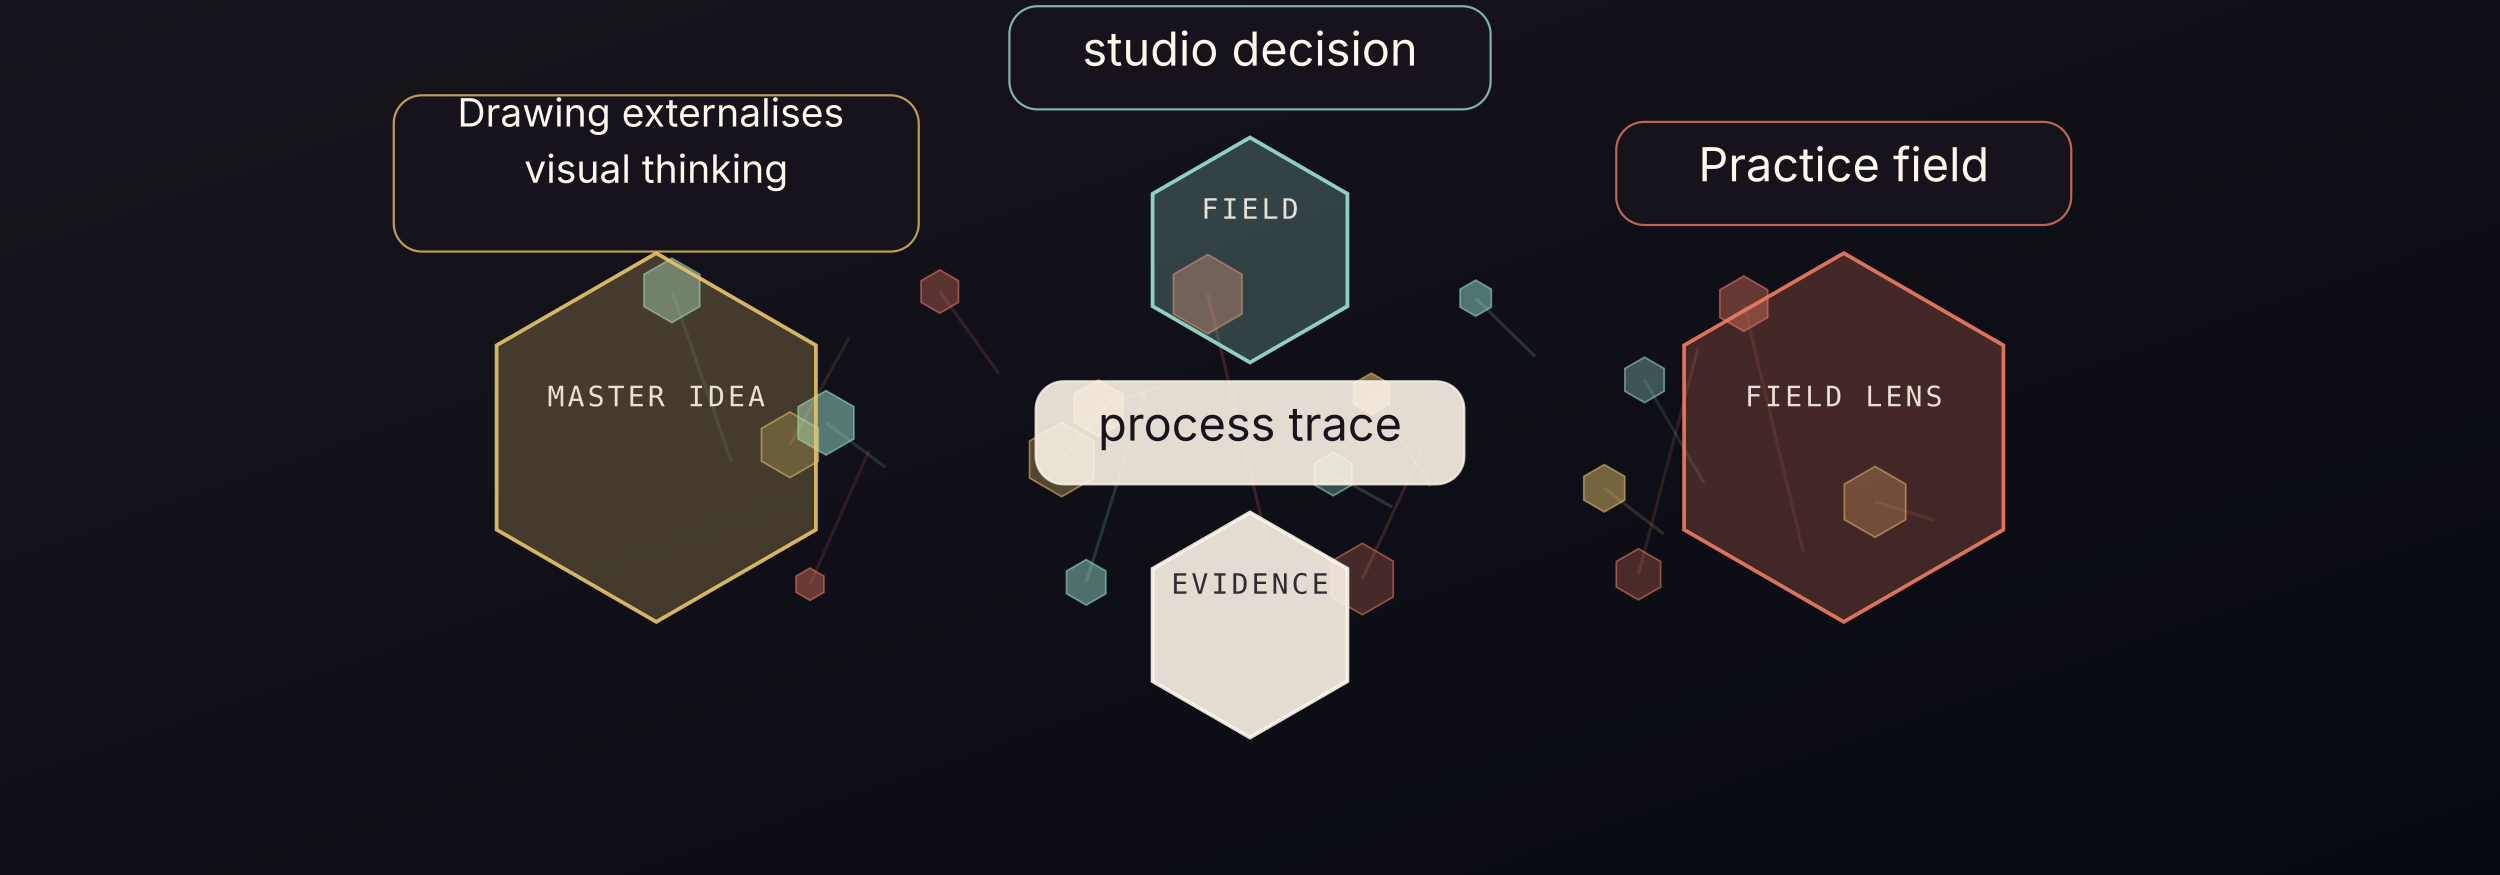
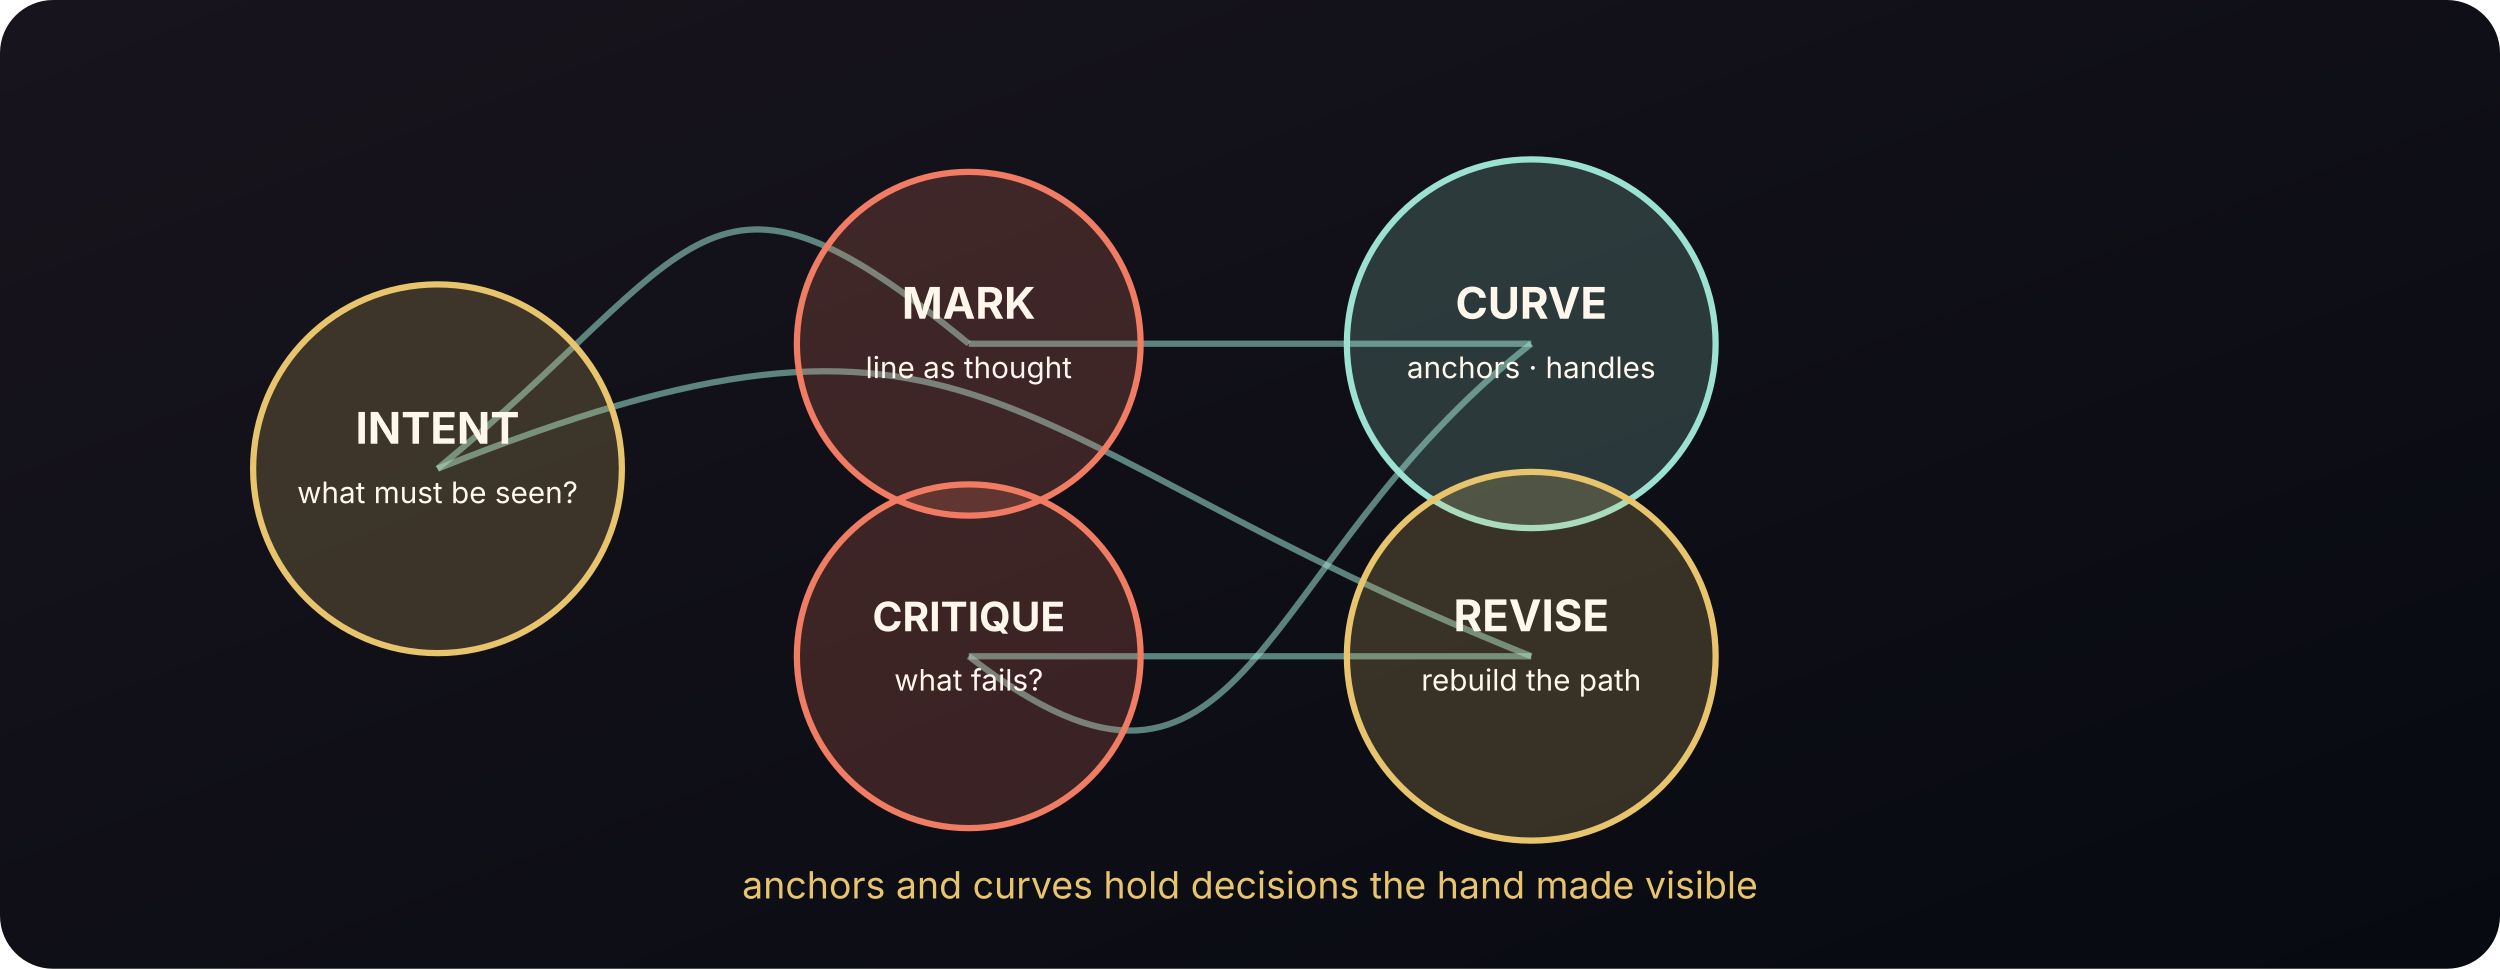
- <svg xmlns="http://www.w3.org/2000/svg" viewBox="0 0 1600 560" role="img" aria-labelledby="title-i-2-dibujo-2d-semantic desc-i-2-dibujo-2d-semantic">
+ <svg xmlns="http://www.w3.org/2000/svg" viewBox="0 0 1600 620" role="img" aria-labelledby="title-i-2-dibujo-2d-semantic desc-i-2-dibujo-2d-semantic">
  <defs>
    <linearGradient id="semantic-ground-i-2-dibujo-2d" x1="0" y1="0" x2="1" y2="1">
      <stop offset="0" stop-color="#18141D" />
      <stop offset="1" stop-color="#070A11" />
    </linearGradient>
  </defs>
-   <rect width="1600" height="560" fill="url(#semantic-ground-i-2-dibujo-2d)" />
-   <g aria-hidden="true">
-     <line x1="430.00" y1="185.87" x2="468.00" y2="295.43" stroke="#9BE2D1" stroke-opacity="0.100" stroke-width="2" />
-     <line x1="505.52" y1="284.67" x2="543.52" y2="216.02" stroke="#E8C56C" stroke-opacity="0.118" stroke-width="2" />
-     <line x1="518.39" y1="373.90" x2="556.39" y2="288.09" stroke="#F07C63" stroke-opacity="0.133" stroke-width="2" />
-     <line x1="528.65" y1="270.60" x2="566.65" y2="299.06" stroke="#9BE2D1" stroke-opacity="0.147" stroke-width="2" />
-     <line x1="601.46" y1="186.58" x2="639.46" y2="239.26" stroke="#F07C63" stroke-opacity="0.158" stroke-width="2" />
-     <line x1="679.47" y1="294.11" x2="717.47" y2="248.41" stroke="#E8C56C" stroke-opacity="0.166" stroke-width="2" />
-     <line x1="695.16" y1="372.71" x2="733.16" y2="250.80" stroke="#9BE2D1" stroke-opacity="0.173" stroke-width="2" />
-     <line x1="703.04" y1="261.21" x2="741.04" y2="248.01" stroke="#E8C56C" stroke-opacity="0.178" stroke-width="2" />
-     <line x1="772.94" y1="188.24" x2="810.94" y2="347.13" stroke="#F07C63" stroke-opacity="0.180" stroke-width="2" />
-     <line x1="853.21" y1="303.41" x2="891.21" y2="324.61" stroke="#9BE2D1" stroke-opacity="0.180" stroke-width="2" />
-     <line x1="871.90" y1="370.58" x2="909.90" y2="288.54" stroke="#F07C63" stroke-opacity="0.178" stroke-width="2" />
-     <line x1="877.66" y1="252.02" x2="915.66" y2="311.29" stroke="#E8C56C" stroke-opacity="0.173" stroke-width="2" />
-     <line x1="944.45" y1="190.83" x2="982.45" y2="228.16" stroke="#9BE2D1" stroke-opacity="0.166" stroke-width="2" />
-     <line x1="1026.72" y1="312.47" x2="1064.72" y2="341.75" stroke="#E8C56C" stroke-opacity="0.158" stroke-width="2" />
-     <line x1="1048.60" y1="367.54" x2="1086.60" y2="223.27" stroke="#F07C63" stroke-opacity="0.147" stroke-width="2" />
-     <line x1="1052.49" y1="243.12" x2="1090.49" y2="309.03" stroke="#9BE2D1" stroke-opacity="0.133" stroke-width="2" />
-     <line x1="1116.02" y1="194.32" x2="1154.02" y2="352.87" stroke="#F07C63" stroke-opacity="0.118" stroke-width="2" />
-     <line x1="1200.02" y1="321.20" x2="1238.02" y2="332.94" stroke="#E8C56C" stroke-opacity="0.100" stroke-width="2" />
+   <rect width="1600" height="620" rx="34" fill="url(#semantic-ground-i-2-dibujo-2d)" />
+   <g fill="none">
+     <path d="M280 300 C450 160 450 80 620 220" fill="none" stroke="#9BE2D1" stroke-width="4" stroke-opacity=".55" />
+     <path d="M620 220 C800 220 800 220 980 220" fill="none" stroke="#9BE2D1" stroke-width="4" stroke-opacity=".55" />
+     <path d="M980 220 C800 360 800 560 620 420" fill="none" stroke="#9BE2D1" stroke-width="4" stroke-opacity=".55" />
+     <path d="M620 420 C800 420 800 420 980 420" fill="none" stroke="#9BE2D1" stroke-width="4" stroke-opacity=".55" />
+     <path d="M980 420 C630 280 630 160 280 300" fill="none" stroke="#9BE2D1" stroke-width="4" stroke-opacity=".55" />
  </g>
-   <g aria-hidden="true">
-     <polygon points="447.84,196.17 430.00,206.47 412.16,196.17 412.16,175.57 430.00,165.27 447.84,175.57" fill="#9BE2D1" fill-opacity="0.435" stroke="#9BE2D1" stroke-opacity="0.55" stroke-width="1.1" />
-     <polygon points="523.70,295.17 505.52,305.66 487.34,295.17 487.34,274.18 505.52,263.68 523.70,274.18" fill="#E8C56C" fill-opacity="0.248" stroke="#E8C56C" stroke-opacity="0.55" stroke-width="1.1" />
-     <polygon points="527.33,379.06 518.39,384.22 509.45,379.06 509.45,368.74 518.39,363.57 527.33,368.74" fill="#F07C63" fill-opacity="0.394" stroke="#F07C63" stroke-opacity="0.55" stroke-width="1.1" />
-     <polygon points="546.50,280.90 528.65,291.21 510.80,280.90 510.80,260.29 528.65,249.99 546.50,260.29" fill="#9BE2D1" fill-opacity="0.494" stroke="#9BE2D1" stroke-opacity="0.55" stroke-width="1.1" />
-     <polygon points="613.42,193.48 601.46,200.38 589.50,193.48 589.50,179.67 601.46,172.77 613.42,179.67" fill="#F07C63" fill-opacity="0.323" stroke="#F07C63" stroke-opacity="0.55" stroke-width="1.1" />
-     <polygon points="700.03,305.98 679.47,317.85 658.91,305.98 658.91,282.24 679.47,270.37 700.03,282.24" fill="#E8C56C" fill-opacity="0.310" stroke="#E8C56C" stroke-opacity="0.55" stroke-width="1.1" />
-     <polygon points="707.76,379.99 695.16,387.26 682.56,379.99 682.56,365.44 695.16,358.16 707.76,365.44" fill="#9BE2D1" fill-opacity="0.457" stroke="#9BE2D1" stroke-opacity="0.55" stroke-width="1.1" />
-     <polygon points="718.65,270.22 703.04,279.23 687.44,270.22 687.44,252.21 703.04,243.20 718.65,252.21" fill="#E8C56C" fill-opacity="0.487" stroke="#E8C56C" stroke-opacity="0.55" stroke-width="1.1" />
-     <polygon points="794.90,200.91 772.94,213.59 750.98,200.91 750.98,175.56 772.94,162.88 794.90,175.56" fill="#F07C63" fill-opacity="0.387" stroke="#F07C63" stroke-opacity="0.55" stroke-width="1.1" />
-     <polygon points="865.20,310.34 853.21,317.26 841.21,310.34 841.21,296.49 853.21,289.56 865.20,296.49" fill="#9BE2D1" fill-opacity="0.302" stroke="#9BE2D1" stroke-opacity="0.55" stroke-width="1.1" />
-     <polygon points="891.68,382.01 871.90,393.43 852.12,382.01 852.12,359.16 871.90,347.74 891.68,359.16" fill="#F07C63" fill-opacity="0.253" stroke="#F07C63" stroke-opacity="0.55" stroke-width="1.1" />
-     <polygon points="889.10,258.63 877.66,265.23 866.22,258.63 866.22,245.42 877.66,238.81 889.10,245.42" fill="#E8C56C" fill-opacity="0.497" stroke="#E8C56C" stroke-opacity="0.55" stroke-width="1.1" />
-     <polygon points="954.44,196.60 944.45,202.36 934.46,196.60 934.46,185.06 944.45,179.29 954.44,185.06" fill="#9BE2D1" fill-opacity="0.473" stroke="#9BE2D1" stroke-opacity="0.55" stroke-width="1.1" />
-     <polygon points="1039.84,320.05 1026.72,327.62 1013.60,320.05 1013.60,304.89 1026.72,297.32 1039.84,304.89" fill="#E8C56C" fill-opacity="0.471" stroke="#E8C56C" stroke-opacity="0.55" stroke-width="1.1" />
-     <polygon points="1062.78,375.72 1048.60,383.91 1034.42,375.72 1034.42,359.35 1048.60,351.16 1062.78,359.35" fill="#F07C63" fill-opacity="0.266" stroke="#F07C63" stroke-opacity="0.55" stroke-width="1.1" />
-     <polygon points="1065.07,250.38 1052.49,257.65 1039.90,250.38 1039.90,235.85 1052.49,228.59 1065.07,235.85" fill="#9BE2D1" fill-opacity="0.334" stroke="#9BE2D1" stroke-opacity="0.55" stroke-width="1.1" />
-     <polygon points="1131.34,203.17 1116.02,212.01 1100.70,203.17 1100.70,185.48 1116.02,176.63 1131.34,185.48" fill="#F07C63" fill-opacity="0.385" stroke="#F07C63" stroke-opacity="0.55" stroke-width="1.1" />
-     <polygon points="1219.67,332.55 1200.02,343.89 1180.37,332.55 1180.37,309.85 1200.02,298.51 1219.67,309.85" fill="#E8C56C" fill-opacity="0.287" stroke="#E8C56C" stroke-opacity="0.55" stroke-width="1.1" />
-   </g>
-   <g transform="translate(420 280)">
-     <polygon points="102.19,59.00 0.00,118.00 -102.19,59.00 -102.19,-59.00 -0.00,-118.00 102.19,-59.00" fill="#E8C56C" fill-opacity="0.24" stroke="#E8C56C" stroke-opacity="0.9" stroke-width="2.4" />
-     <text x="0" y="-20" text-anchor="middle" fill="#FFF7EC" font-family="ui-monospace, SFMono-Regular, Menlo, monospace" font-size="18" font-weight="500" letter-spacing="2" opacity="0.88">MASTER IDEA</text>
-     <g class="semantic-callout semantic-callout--above">
-       <rect x="-168.00" y="-219.00" width="336.00" height="100.00" rx="18" fill="#18141D" fill-opacity="0.88" stroke="#E8C56C" stroke-opacity="0.78" stroke-width="1.4" />
-       <text text-anchor="middle" fill="#FFF7EC" font-family="Inter, ui-sans-serif, system-ui, sans-serif" font-size="25" font-weight="400">
-         <tspan x="0" y="-199">Drawing externalises</tspan>
-         <tspan x="0" y="-163">visual thinking</tspan>
-       </text>
+   <g font-family="Inter,Arial,sans-serif">
+     <g transform="translate(280 300)">
+       <circle r="118" fill="#E8C56C" fill-opacity=".2" stroke="#E8C56C" stroke-width="4" />
+       <text y="-16" text-anchor="middle" fill="#FFF7EC" font-family="Inter,Arial,sans-serif" font-size="28" font-weight="700">INTENT</text>
+       <text y="22" text-anchor="middle" fill="#FFF7EC" font-family="Inter,Arial,sans-serif" font-size="19">what must be seen?</text>
    </g>
-   </g>
-   <g transform="translate(1180 280)">
-     <polygon points="102.19,59.00 0.00,118.00 -102.19,59.00 -102.19,-59.00 -0.00,-118.00 102.19,-59.00" fill="#F07C63" fill-opacity="0.24" stroke="#F07C63" stroke-opacity="0.9" stroke-width="2.4" />
-     <text x="0" y="-20" text-anchor="middle" fill="#FFF7EC" font-family="ui-monospace, SFMono-Regular, Menlo, monospace" font-size="18" font-weight="500" letter-spacing="2" opacity="0.88">FIELD LENS</text>
-     <g class="semantic-callout semantic-callout--above">
-       <rect x="-145.60" y="-202.00" width="291.20" height="66.00" rx="18" fill="#18141D" fill-opacity="0.88" stroke="#F07C63" stroke-opacity="0.78" stroke-width="1.4" />
-       <text text-anchor="middle" fill="#FFF7EC" font-family="Inter, ui-sans-serif, system-ui, sans-serif" font-size="30" font-weight="400">
-         <tspan x="0" y="-164">Practice field</tspan>
-       </text>
+     <g transform="translate(620 220)">
+       <circle r="110" fill="#F07C63" fill-opacity=".2" stroke="#F07C63" stroke-width="4" />
+       <text y="-16" text-anchor="middle" fill="#FFF7EC" font-family="Inter,Arial,sans-serif" font-size="28" font-weight="700">MARK</text>
+       <text y="22" text-anchor="middle" fill="#FFF7EC" font-family="Inter,Arial,sans-serif" font-size="19">line as thought</text>
    </g>
-   </g>
-   <g transform="translate(800 160)">
-     <polygon points="62.35,36.00 0.00,72.00 -62.35,36.00 -62.35,-36.00 -0.00,-72.00 62.35,-36.00" fill="#9BE2D1" fill-opacity="0.24" stroke="#9BE2D1" stroke-opacity="0.9" stroke-width="2.4" />
-     <text x="0" y="-20" text-anchor="middle" fill="#FFF7EC" font-family="ui-monospace, SFMono-Regular, Menlo, monospace" font-size="18" font-weight="500" letter-spacing="2" opacity="0.88">FIELD</text>
-     <g class="semantic-callout semantic-callout--above">
-       <rect x="-154.00" y="-156.00" width="308.00" height="66.00" rx="18" fill="#18141D" fill-opacity="0.88" stroke="#9BE2D1" stroke-opacity="0.78" stroke-width="1.4" />
-       <text text-anchor="middle" fill="#FFF7EC" font-family="Inter, ui-sans-serif, system-ui, sans-serif" font-size="30" font-weight="400">
-         <tspan x="0" y="-118">studio decision</tspan>
-       </text>
+     <g transform="translate(980 220)">
+       <circle r="118" fill="#9BE2D1" fill-opacity=".2" stroke="#9BE2D1" stroke-width="4" />
+       <text y="-16" text-anchor="middle" fill="#FFF7EC" font-family="Inter,Arial,sans-serif" font-size="28" font-weight="700">CURVE</text>
+       <text y="22" text-anchor="middle" fill="#FFF7EC" font-family="Inter,Arial,sans-serif" font-size="19">anchors · handles</text>
    </g>
-   </g>
-   <g transform="translate(800 400)">
-     <polygon points="62.35,36.00 0.00,72.00 -62.35,36.00 -62.35,-36.00 -0.00,-72.00 62.35,-36.00" fill="#FFF7EC" fill-opacity="0.88" stroke="#FFF7EC" stroke-opacity="0.9" stroke-width="2.4" />
-     <text x="0" y="-20" text-anchor="middle" fill="#18141D" font-family="ui-monospace, SFMono-Regular, Menlo, monospace" font-size="18" font-weight="500" letter-spacing="2" opacity="0.88">EVIDENCE</text>
-     <g class="semantic-callout semantic-callout--above">
-       <rect x="-137.20" y="-156.00" width="274.40" height="66.00" rx="18" fill="#FFF7EC" fill-opacity="0.88" stroke="#FFF7EC" stroke-opacity="0.78" stroke-width="1.4" />
-       <text text-anchor="middle" fill="#18141D" font-family="Inter, ui-sans-serif, system-ui, sans-serif" font-size="30" font-weight="400">
-         <tspan x="0" y="-118">process trace</tspan>
-       </text>
+     <g transform="translate(620 420)">
+       <circle r="110" fill="#F07C63" fill-opacity=".2" stroke="#F07C63" stroke-width="4" />
+       <text y="-16" text-anchor="middle" fill="#FFF7EC" font-family="Inter,Arial,sans-serif" font-size="26" font-weight="700">CRITIQUE</text>
+       <text y="22" text-anchor="middle" fill="#FFF7EC" font-family="Inter,Arial,sans-serif" font-size="19">what fails?</text>
    </g>
+     <g transform="translate(980 420)">
+       <circle r="118" fill="#E8C56C" fill-opacity=".2" stroke="#E8C56C" stroke-width="4" />
+       <text y="-16" text-anchor="middle" fill="#FFF7EC" font-family="Inter,Arial,sans-serif" font-size="28" font-weight="700">REVISE</text>
+       <text y="22" text-anchor="middle" fill="#FFF7EC" font-family="Inter,Arial,sans-serif" font-size="19">rebuild the path</text>
+     </g>
+     <text x="800" y="575" text-anchor="middle" fill="#E8C56C" font-size="24">anchors and curves hold decisions the hand made visible</text>
  </g>
</svg>
